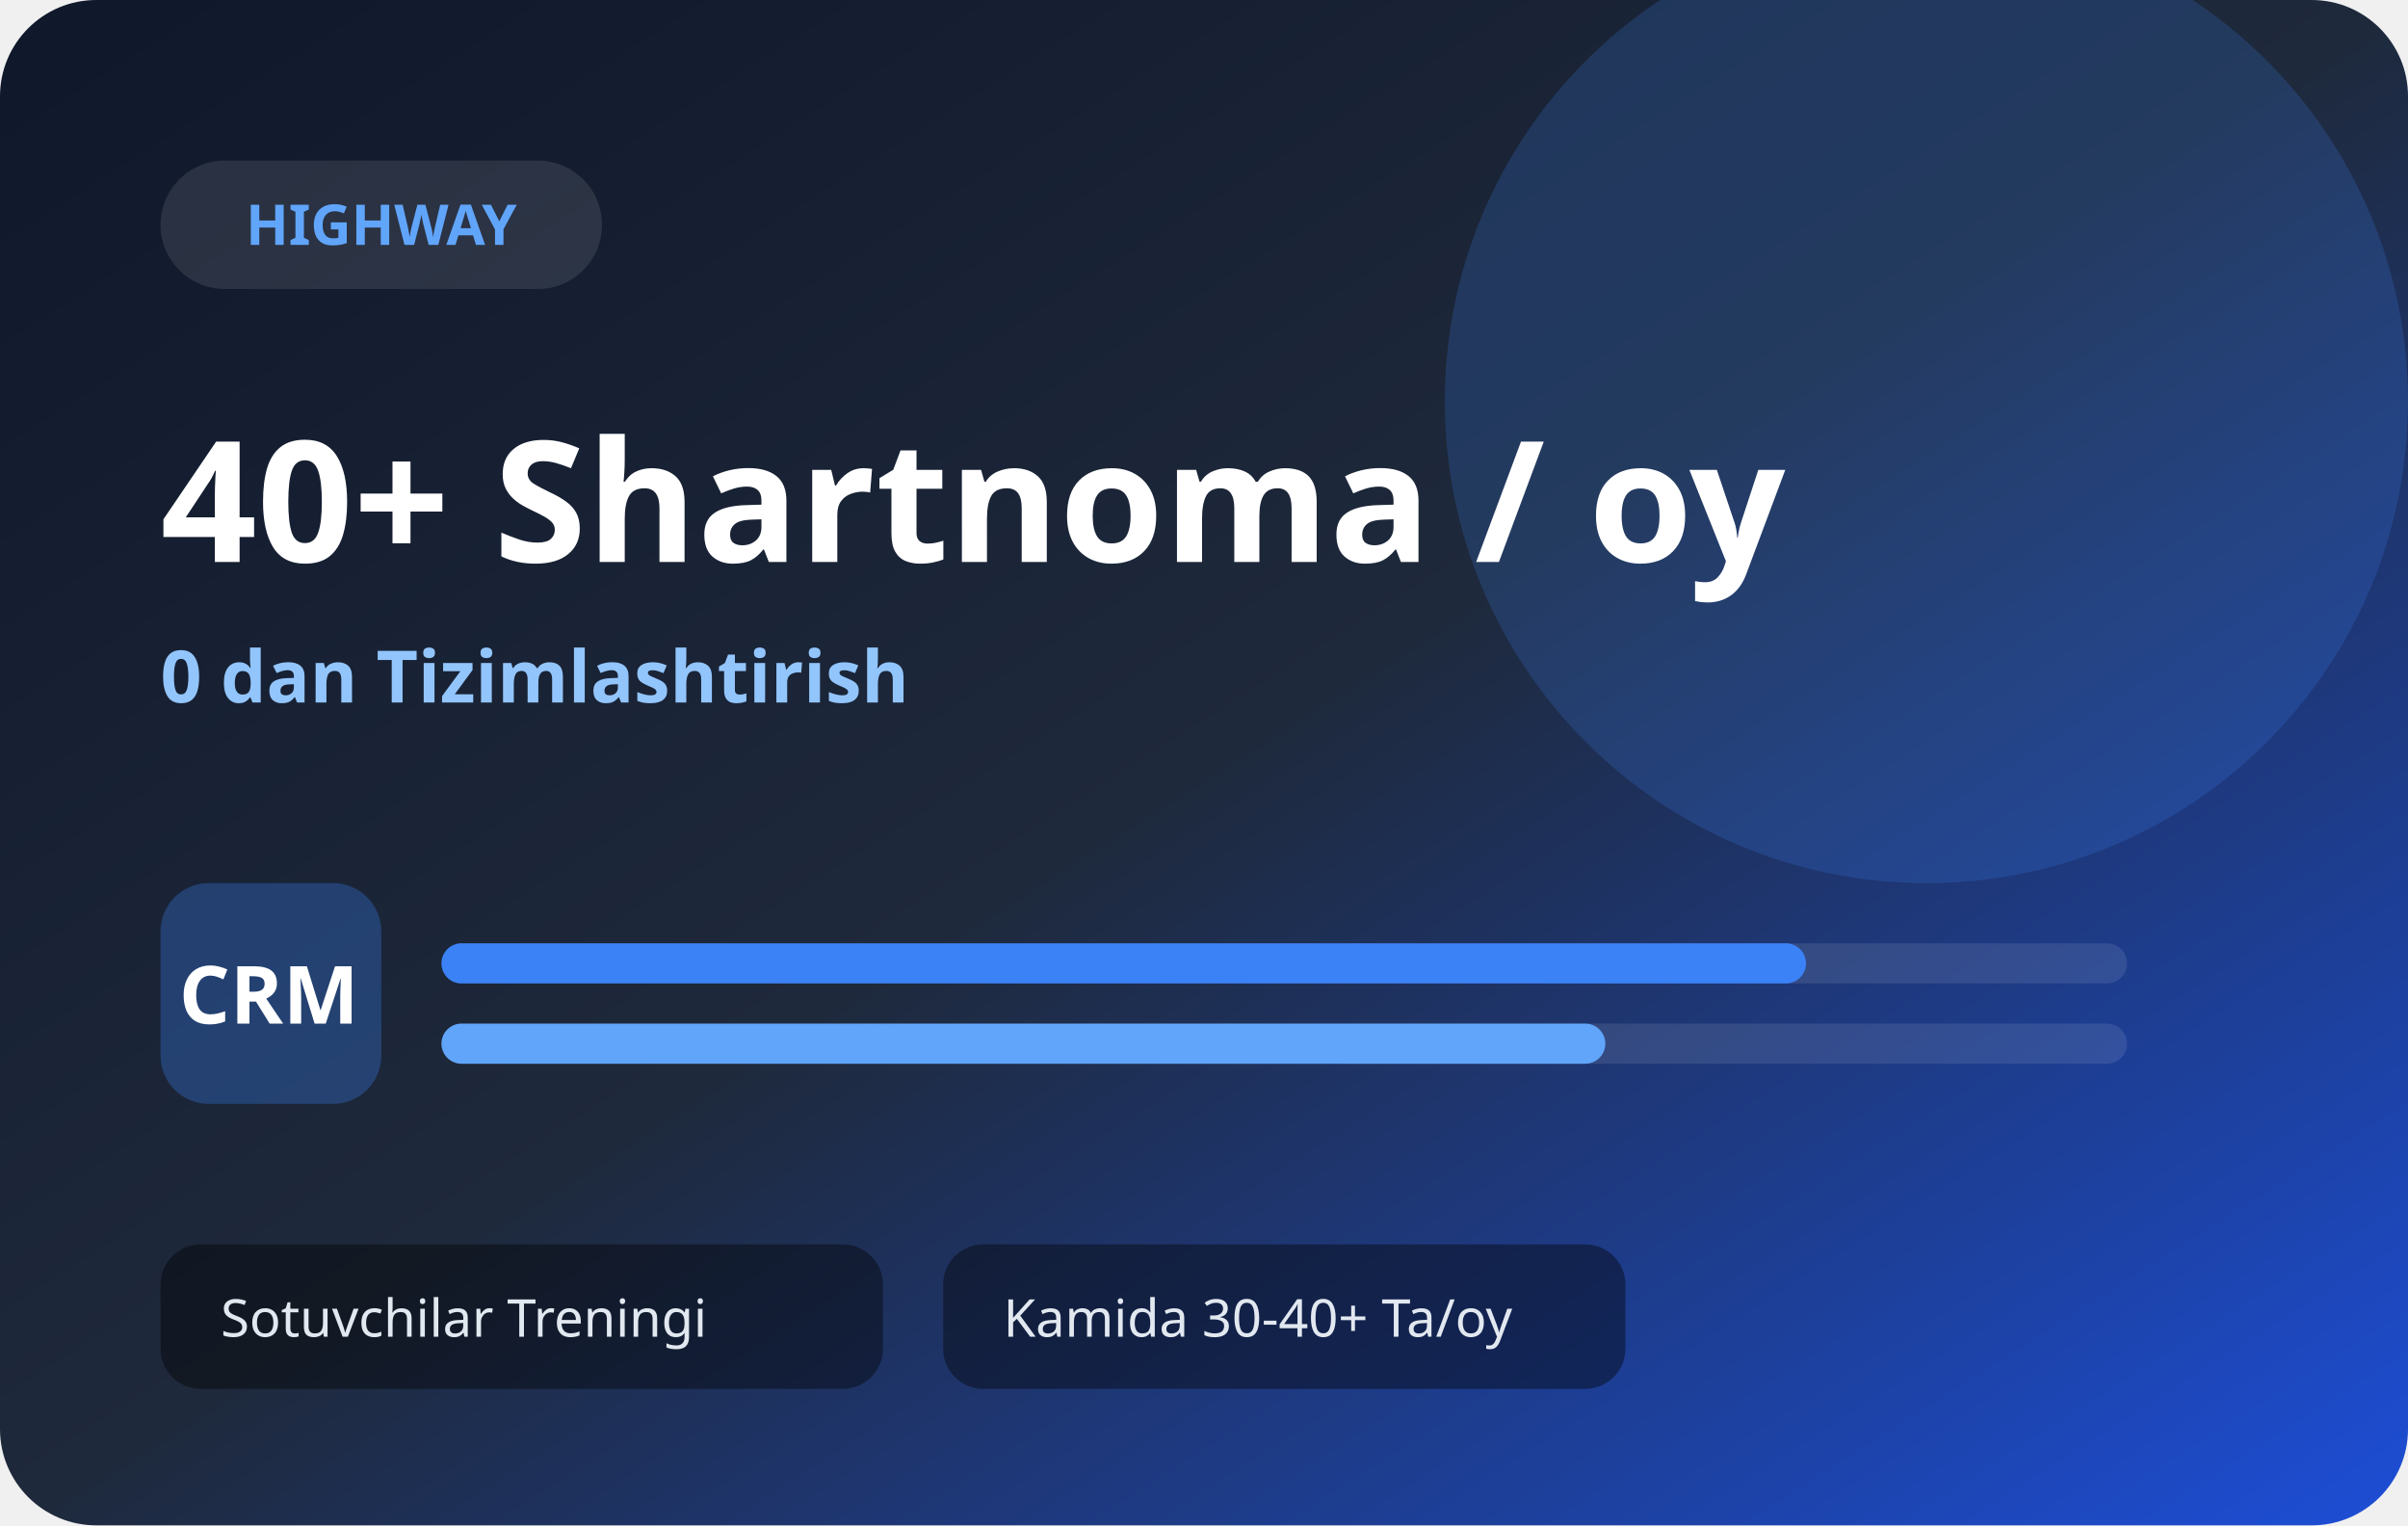
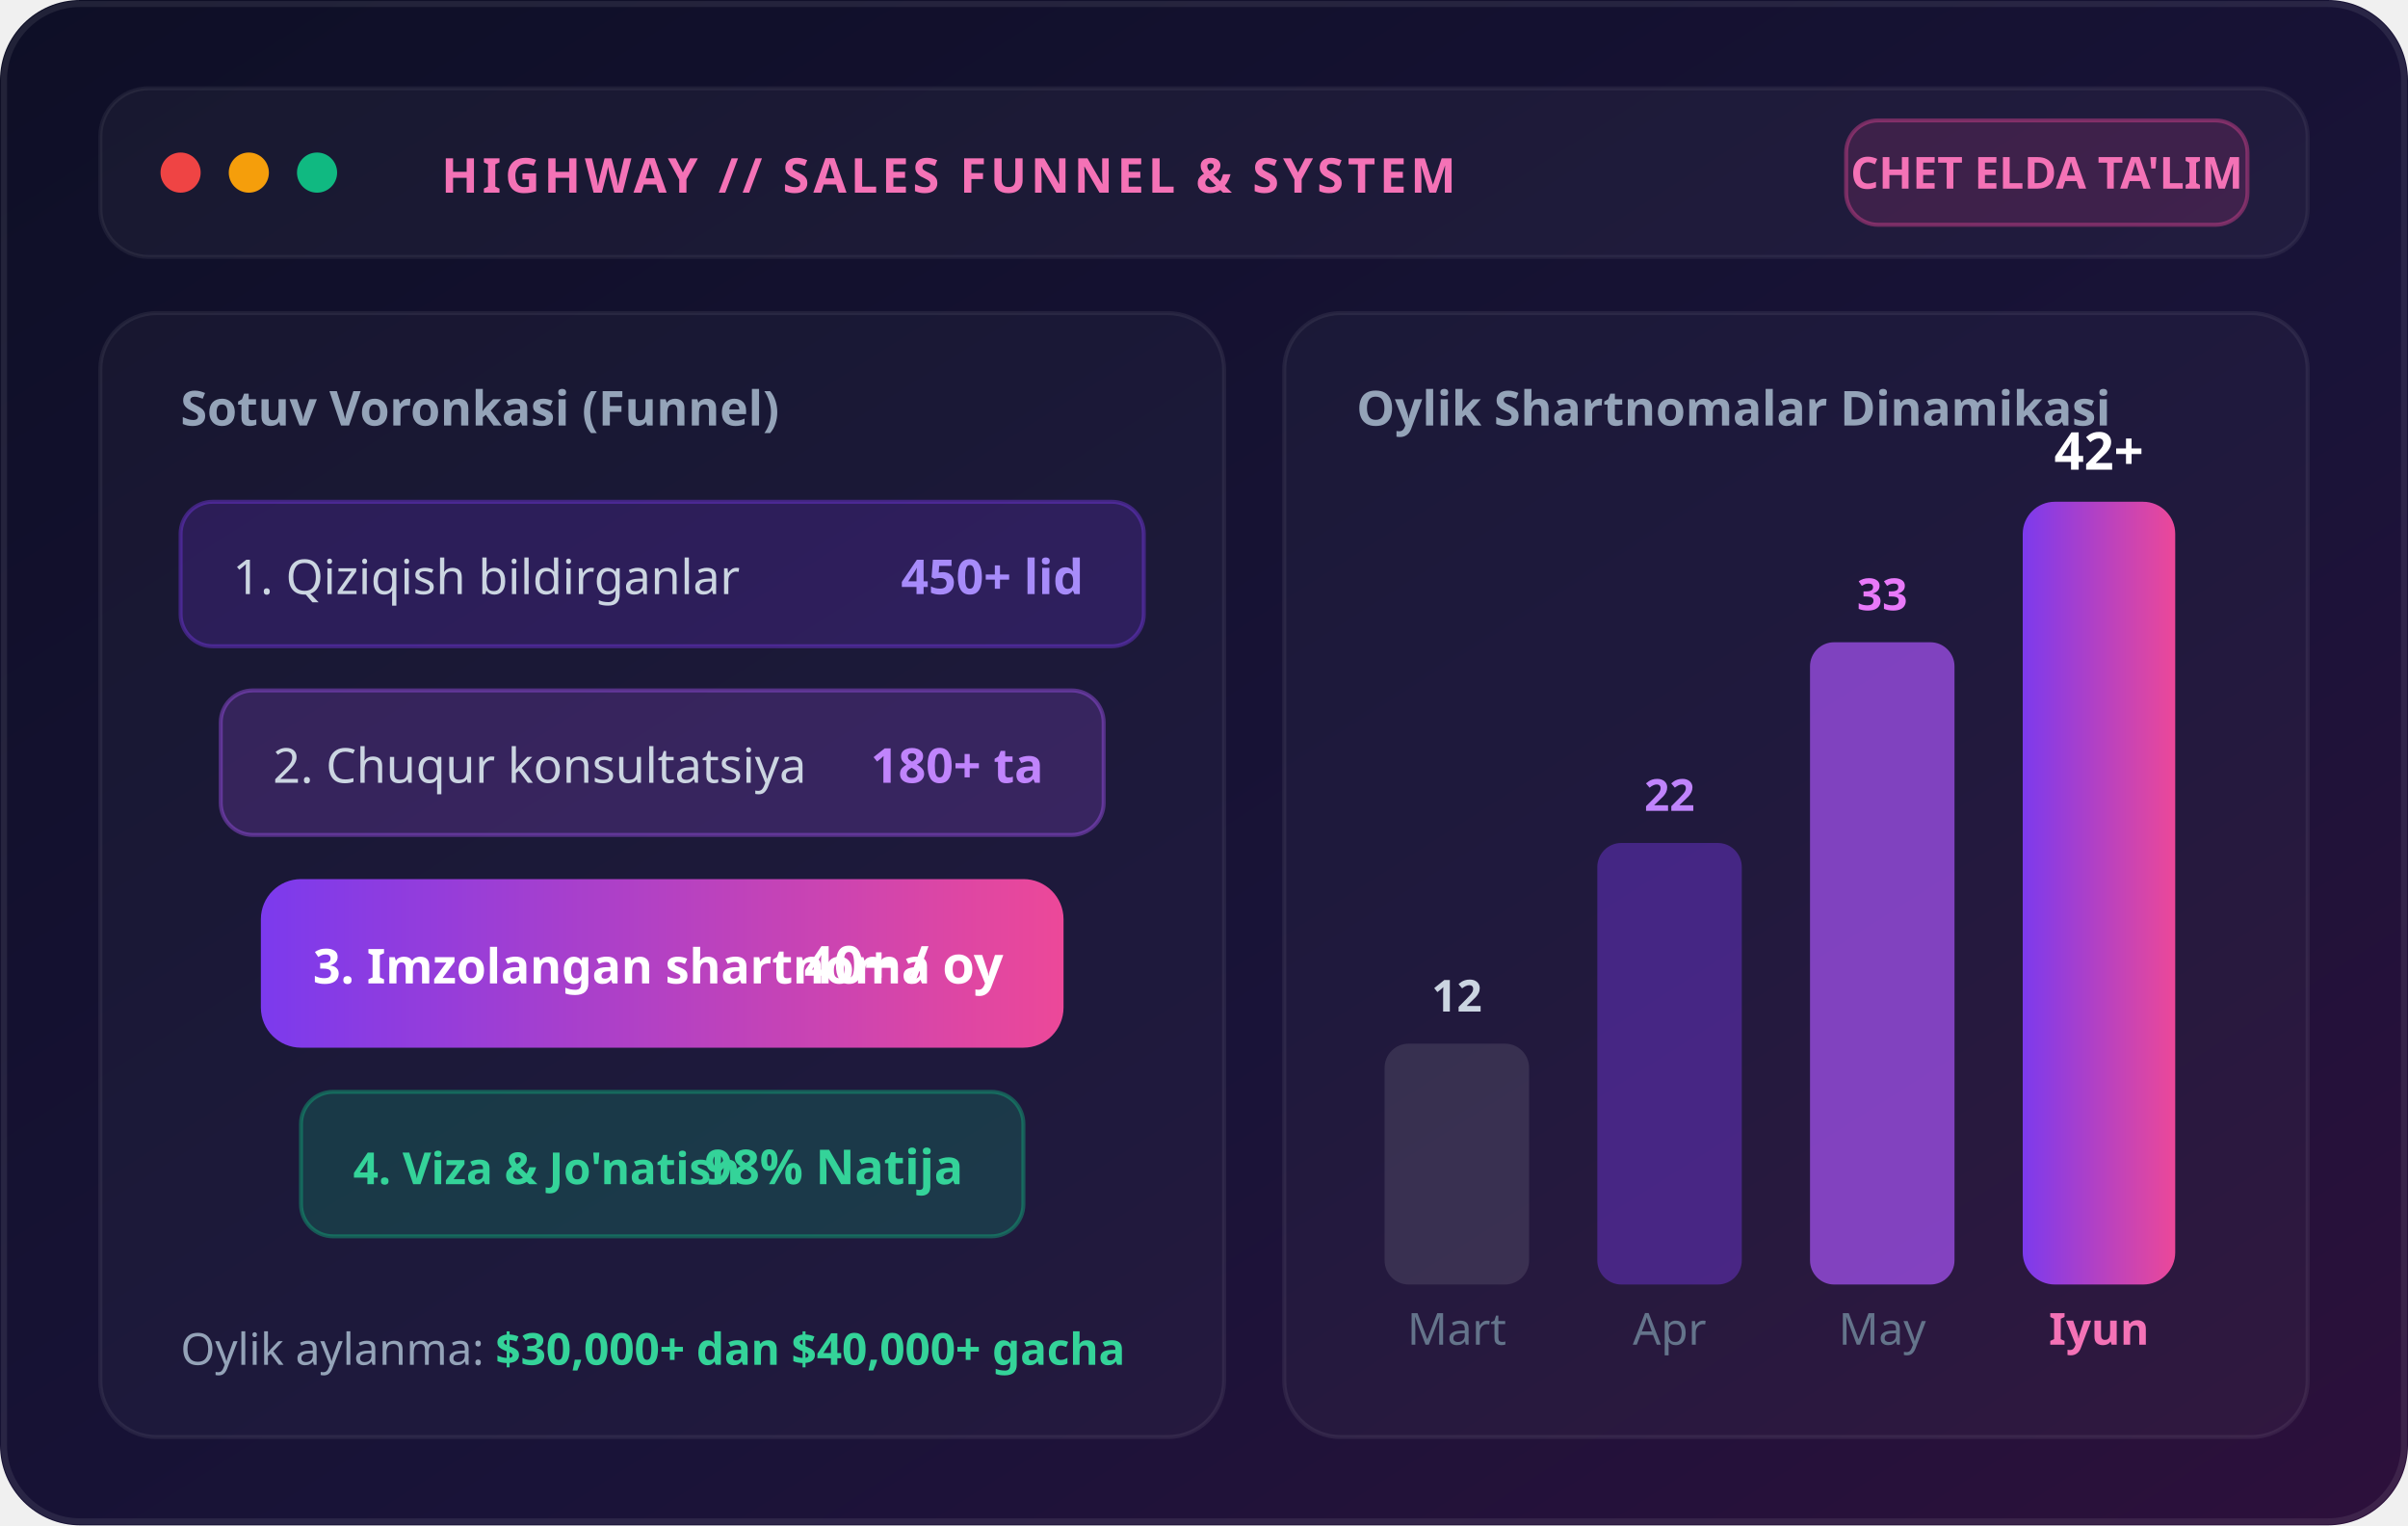
<svg xmlns="http://www.w3.org/2000/svg" viewBox="0 0 600 380" width="100%" height="100%">
  <defs>
-     <linearGradient id="grad2" x1="0%" y1="0%" x2="100%" y2="100%">
-       <stop offset="0%" stop-color="#0f172a" />
-       <stop offset="50%" stop-color="#1e293b" />
-       <stop offset="100%" stop-color="#1d4ed8" />
+     <linearGradient id="bgGrad2" x1="0%" y1="0%" x2="100%" y2="100%">
+       <stop offset="0%" stop-color="#0e0f26" />
+       <stop offset="60%" stop-color="#191338" />
+       <stop offset="100%" stop-color="#2d103b" />
+     </linearGradient>
+     <linearGradient id="barGrad" x1="0%" y1="100%" x2="0%" y2="0%">
+       <stop offset="0%" stop-color="#4f46e5" />
+       <stop offset="100%" stop-color="#a855f7" />
+     </linearGradient>
+     <linearGradient id="funnelGrad" x1="0%" y1="0%" x2="100%" y2="0%">
+       <stop offset="0%" stop-color="#7c3aed" />
+       <stop offset="100%" stop-color="#ec4899" />
    </linearGradient>
  </defs>
-   <rect width="600" height="380" rx="24" fill="url(#grad2)" />
-   <circle cx="480" cy="100" r="120" fill="#3b82f6" opacity="0.2" />
-   <rect x="40" y="40" width="110" height="32" rx="16" fill="rgba(255,255,255,0.1)" />
-   <text x="95" y="61" font-family="sans-serif" font-size="14" font-weight="bold" fill="#60a5fa" text-anchor="middle">HIGHWAY</text>
-   <text x="40" y="140" font-family="sans-serif" font-size="42" font-weight="900" fill="#ffffff">40+ Shartnoma / oy</text>
-   <text x="40" y="175" font-family="sans-serif" font-size="18" font-weight="600" fill="#93c5fd">0 dan Tizimlashtirish</text>
-   <rect x="40" y="220" width="55" height="55" rx="12" fill="rgba(59,130,246,0.3)" />
-   <text x="67" y="255" font-family="sans-serif" font-size="20" font-weight="bold" fill="#ffffff" text-anchor="middle">CRM</text>
-   <rect x="110" y="235" width="420" height="10" rx="5" fill="rgba(255,255,255,0.1)" />
-   <rect x="110" y="235" width="340" height="10" rx="5" fill="#3b82f6" />
-   <rect x="110" y="255" width="420" height="10" rx="5" fill="rgba(255,255,255,0.1)" />
-   <rect x="110" y="255" width="290" height="10" rx="5" fill="#60a5fa" />
-   <rect x="40" y="310" width="180" height="36" rx="10" fill="rgba(0,0,0,0.4)" />
-   <text x="55" y="333" font-family="sans-serif" font-size="13" fill="#e2e8f0">Sotuvchilar Treningi</text>
-   <rect x="235" y="310" width="170" height="36" rx="10" fill="rgba(0,0,0,0.4)" />
-   <text x="250" y="333" font-family="sans-serif" font-size="13" fill="#e2e8f0">Kamida 30-40+ Ta/oy</text>
+   <rect width="600" height="380" rx="20" fill="url(#bgGrad2)" />
+   <rect x="1" y="1" width="598" height="378" rx="19" fill="none" stroke="rgba(255,255,255,0.08)" stroke-width="1.5" />
+   <rect x="25" y="22" width="550" height="42" rx="12" fill="rgba(255,255,255,0.04)" stroke="rgba(255,255,255,0.06)" />
+   <circle cx="45" cy="43" r="5" fill="#ef4444" />
+   <circle cx="62" cy="43" r="5" fill="#f59e0b" />
+   <circle cx="79" cy="43" r="5" fill="#10b981" />
+   <text x="110" y="48" font-family="'Montserrat', sans-serif" font-size="12" font-weight="700" fill="#f472b6" letter-spacing="1">HIGHWAY // SALES FUNNEL &amp; SYSTEM</text>
+   <rect x="460" y="30" width="100" height="26" rx="8" fill="rgba(236,72,153,0.15)" stroke="rgba(236,72,153,0.4)" />
+   <text x="510" y="47" font-family="'Montserrat', sans-serif" font-size="11" font-weight="600" fill="#f472b6" text-anchor="middle">CHET ELDA TA'LIM</text>
+   <rect x="25" y="78" width="280" height="280" rx="14" fill="rgba(255,255,255,0.03)" stroke="rgba(255,255,255,0.07)" />
+   <text x="45" y="106" font-family="'Montserrat', sans-serif" font-size="12" font-weight="600" fill="#94a3b8">Sotuv Voronkasi (Funnel)</text>
+   <rect x="45" y="125" width="240" height="36" rx="8" fill="rgba(124,58,237,0.2)" stroke="rgba(124,58,237,0.4)" />
+   <text x="58" y="148" font-family="'Montserrat', sans-serif" font-size="12" fill="#cbd5e1">1. Qiziqish bildirganlar</text>
+   <text x="270" y="148" font-family="'Unbounded', sans-serif" font-size="12" font-weight="700" fill="#a78bfa" text-anchor="end">450+ lid</text>
+   <rect x="55" y="172" width="220" height="36" rx="8" fill="rgba(168,85,247,0.2)" stroke="rgba(168,85,247,0.4)" />
+   <text x="68" y="195" font-family="'Montserrat', sans-serif" font-size="12" fill="#cbd5e1">2. Chuqur konsultatsiya</text>
+   <text x="260" y="195" font-family="'Unbounded', sans-serif" font-size="12" font-weight="700" fill="#c084fc" text-anchor="end">180+ ta</text>
+   <rect x="65" y="219" width="200" height="42" rx="10" fill="url(#funnelGrad)" />
+   <text x="78" y="245" font-family="'Montserrat', sans-serif" font-size="12" font-weight="700" fill="#ffffff">3. Imzolangan shartnoma</text>
+   <text x="250" y="245" font-family="'Unbounded', sans-serif" font-size="13" font-weight="800" fill="#ffffff" text-anchor="end">40+ / oy</text>
+   <rect x="75" y="272" width="180" height="36" rx="8" fill="rgba(16,185,129,0.2)" stroke="rgba(16,185,129,0.4)" />
+   <text x="88" y="295" font-family="'Montserrat', sans-serif" font-size="11" font-weight="600" fill="#34d399">4. Viza &amp; Jo'natish</text>
+   <text x="240" y="295" font-family="'Unbounded', sans-serif" font-size="12" font-weight="700" fill="#34d399" text-anchor="end">98% Natija</text>
+   <text x="45" y="340" font-family="'Montserrat', sans-serif" font-size="11" fill="#94a3b8">Oylik aylanma: <tspan font-weight="700" fill="#34d399">$30,000+ dan $40,000+ gacha</tspan>
+   </text>
+   <rect x="320" y="78" width="255" height="280" rx="14" fill="rgba(255,255,255,0.03)" stroke="rgba(255,255,255,0.07)" />
+   <text x="338" y="106" font-family="'Montserrat', sans-serif" font-size="12" font-weight="600" fill="#94a3b8">Oylik Shartnomalar Dinamikasi</text>
+   <rect x="345" y="260" width="36" height="60" rx="6" fill="rgba(255,255,255,0.1)" />
+   <text x="363" y="252" font-family="'Unbounded', sans-serif" font-size="11" font-weight="700" fill="#cbd5e1" text-anchor="middle">12</text>
+   <text x="363" y="335" font-family="'Montserrat', sans-serif" font-size="11" fill="#64748b" text-anchor="middle">Mart</text>
+   <rect x="398" y="210" width="36" height="110" rx="6" fill="rgba(124,58,237,0.4)" />
+   <text x="416" y="202" font-family="'Unbounded', sans-serif" font-size="11" font-weight="700" fill="#c084fc" text-anchor="middle">22</text>
+   <text x="416" y="335" font-family="'Montserrat', sans-serif" font-size="11" fill="#64748b" text-anchor="middle">Apr</text>
+   <rect x="451" y="160" width="36" height="160" rx="6" fill="rgba(168,85,247,0.7)" />
+   <text x="469" y="152" font-family="'Unbounded', sans-serif" font-size="11" font-weight="700" fill="#e879f9" text-anchor="middle">33</text>
+   <text x="469" y="335" font-family="'Montserrat', sans-serif" font-size="11" fill="#64748b" text-anchor="middle">May</text>
+   <rect x="504" y="125" width="38" height="195" rx="8" fill="url(#funnelGrad)" />
+   <text x="523" y="117" font-family="'Unbounded', sans-serif" font-size="13" font-weight="800" fill="#ffffff" text-anchor="middle">42+</text>
+   <text x="523" y="335" font-family="'Montserrat', sans-serif" font-size="11" font-weight="700" fill="#f472b6" text-anchor="middle">Iyun</text>
</svg>
